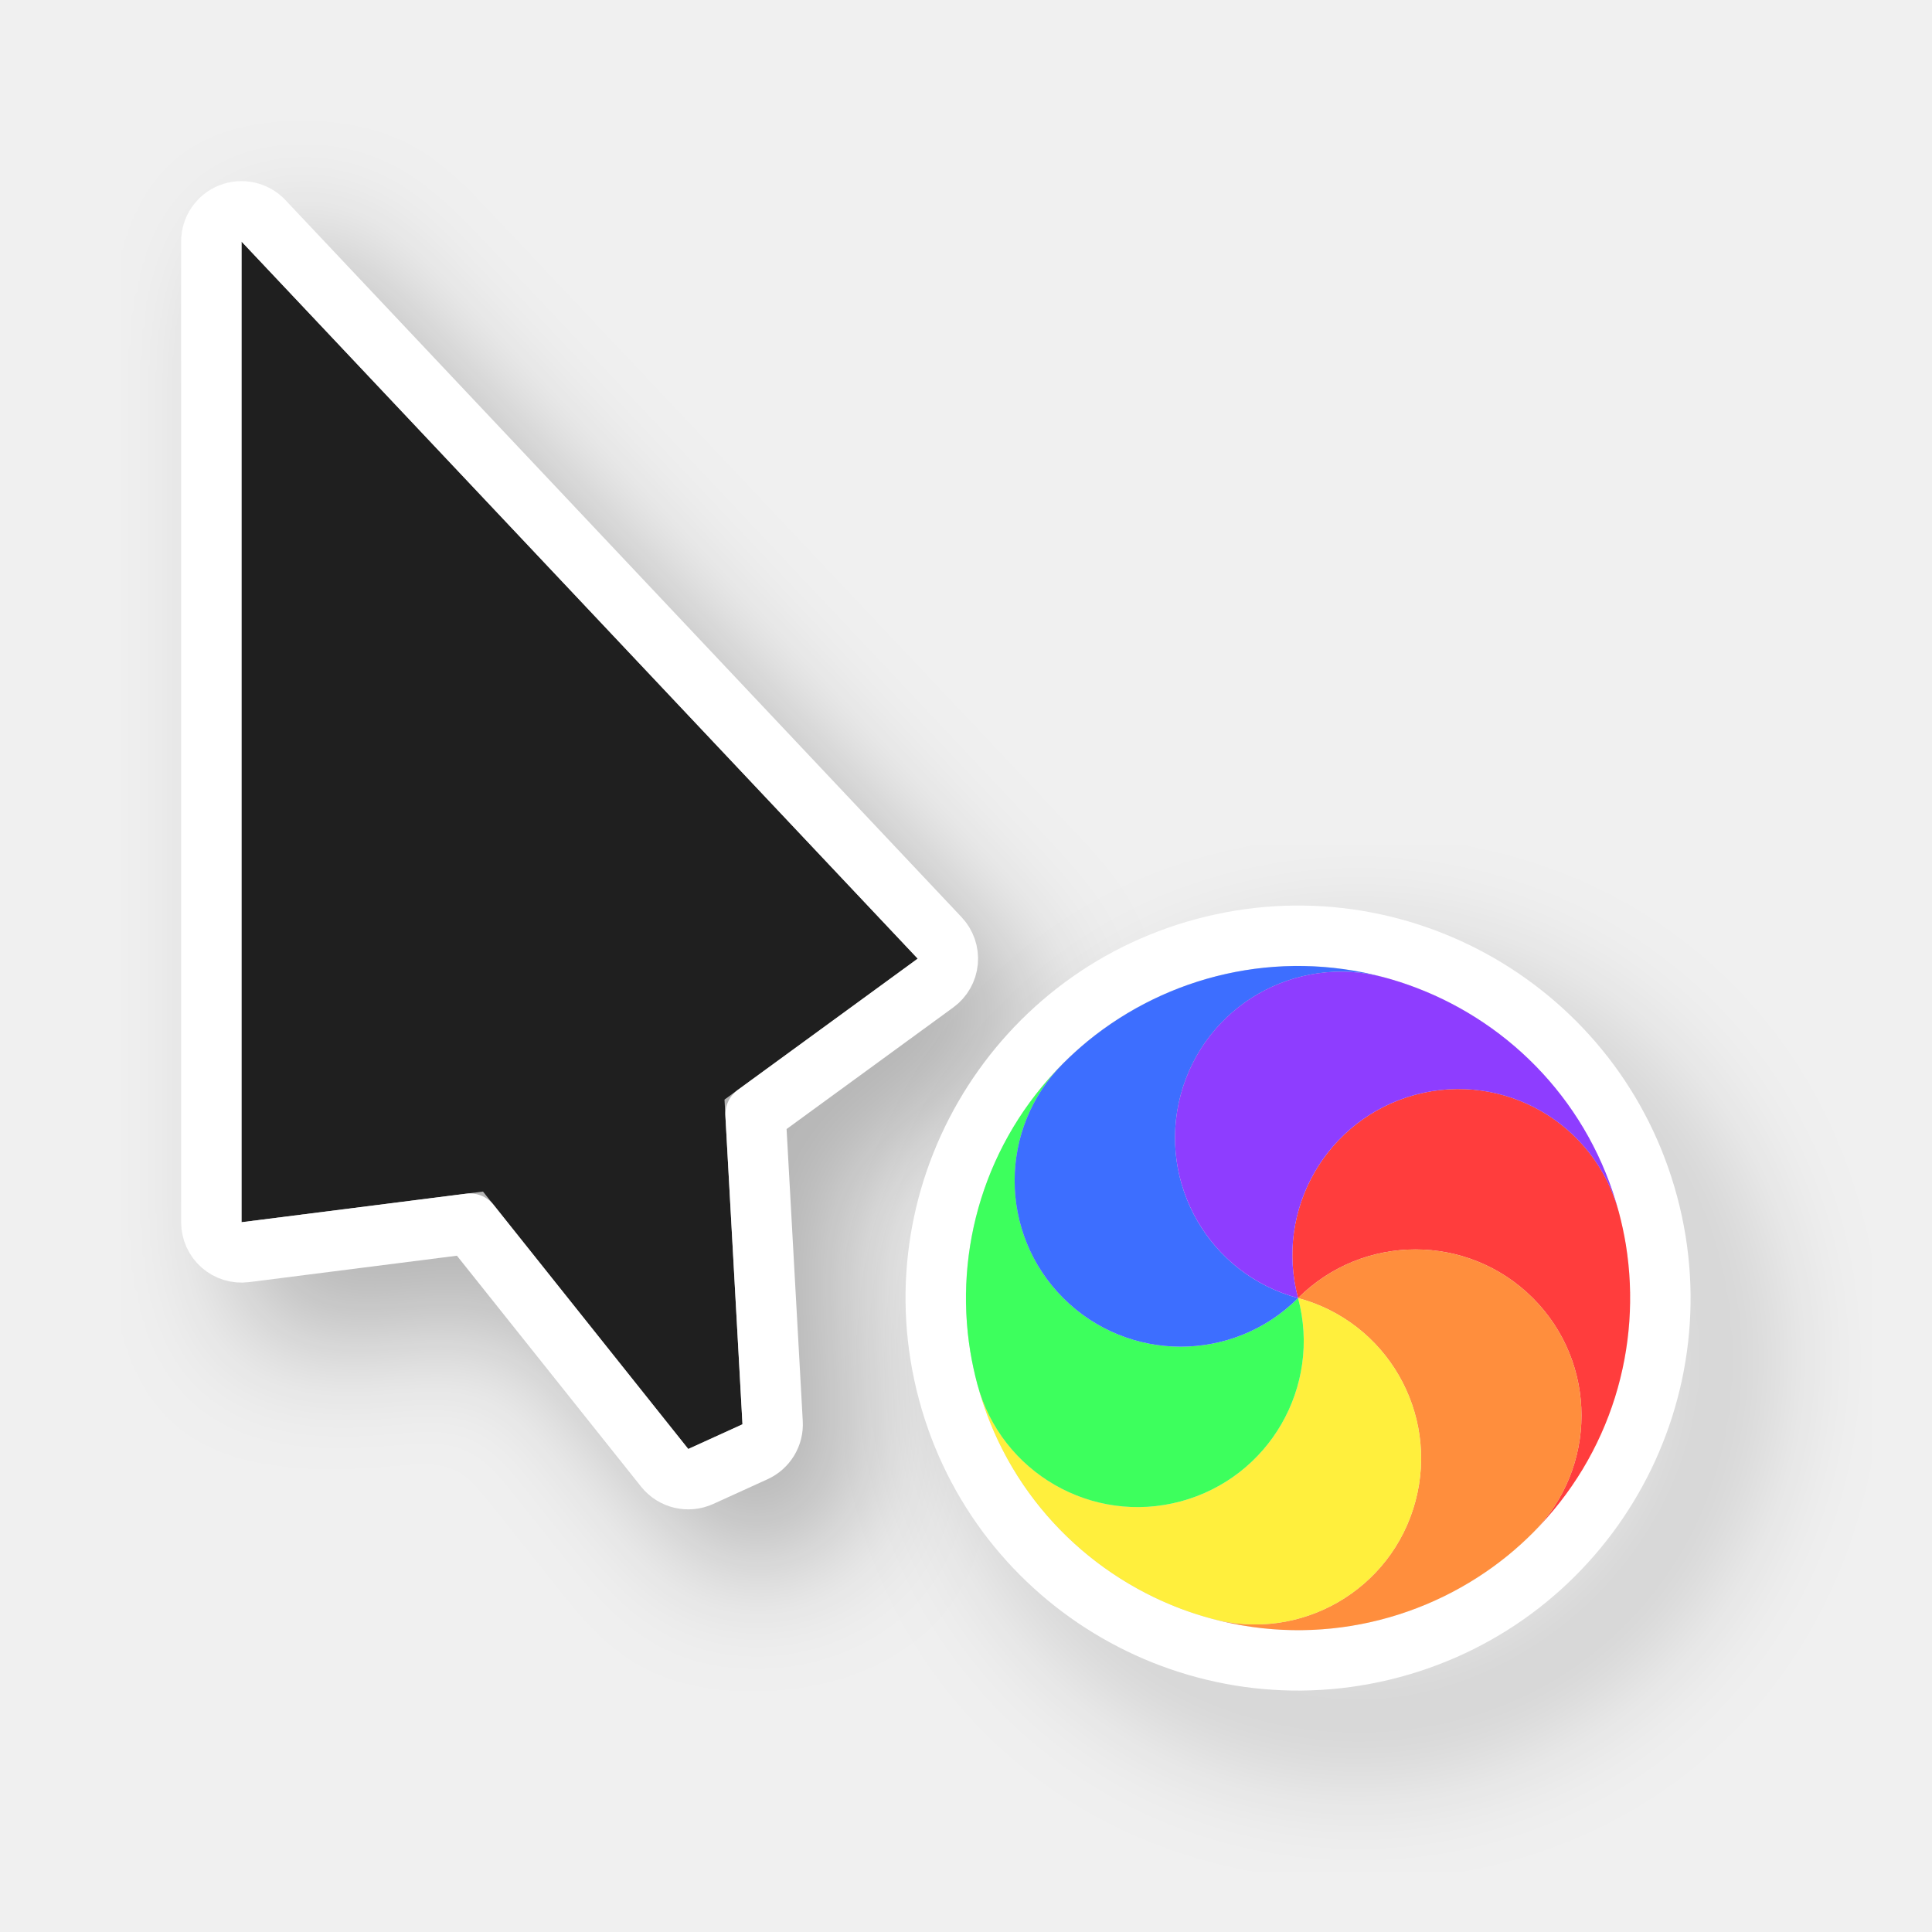
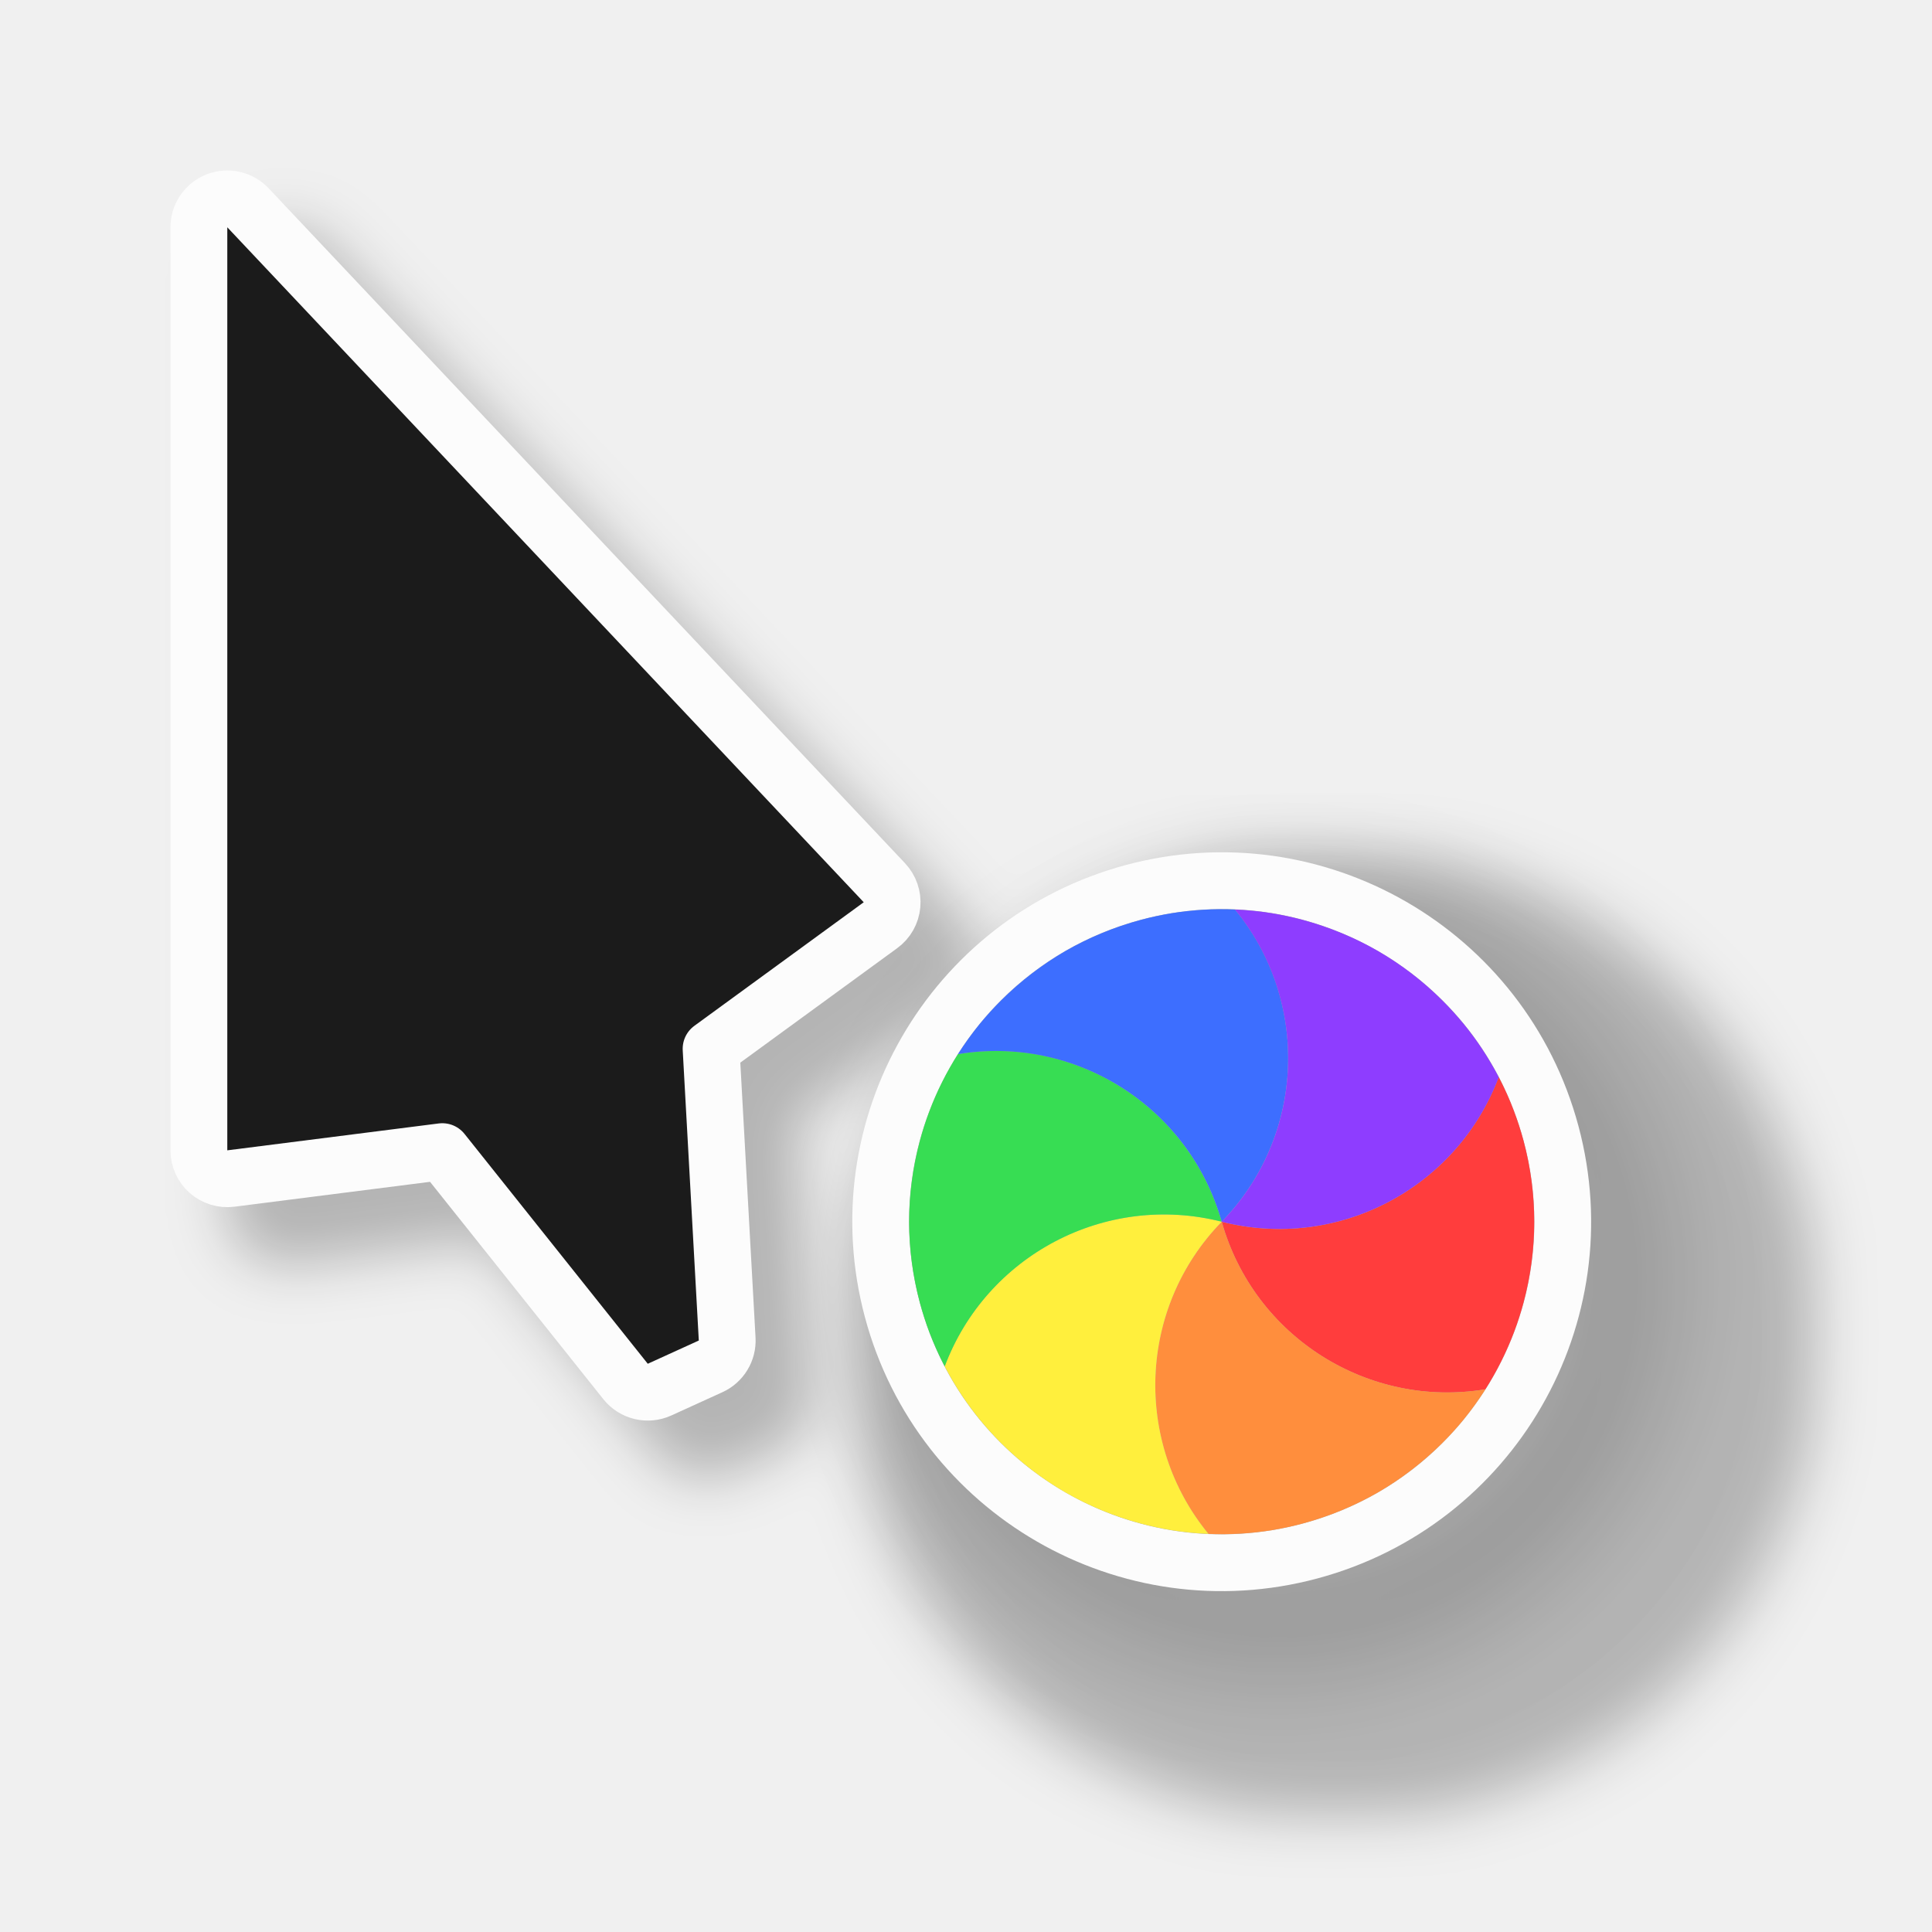
- <svg xmlns="http://www.w3.org/2000/svg" width="32" height="32" viewBox="0 0 32 32" fill="none">
-   <g filter="url(#filter0_d_105_995)">
-     <path d="M15.2 15.878L4 4L4 20.244L8 19.736L11.4 24L12.298 23.591L12 18.213L15.2 15.878Z" fill="#1F1F1F" />
-     <path d="M15.564 15.535C15.662 15.64 15.711 15.781 15.698 15.924C15.685 16.067 15.611 16.198 15.495 16.282L12.514 18.457L12.797 23.564C12.809 23.769 12.693 23.961 12.505 24.046L11.607 24.455C11.398 24.55 11.152 24.491 11.009 24.312L7.784 20.267L4.063 20.74C3.92 20.758 3.777 20.714 3.669 20.619C3.562 20.524 3.5 20.387 3.5 20.244L3.5 4C3.5 3.795 3.625 3.611 3.815 3.535C4.006 3.46 4.223 3.508 4.364 3.657L15.564 15.535Z" stroke="white" stroke-linejoin="round" />
+ <svg xmlns="http://www.w3.org/2000/svg" width="34" height="34" viewBox="0 0 34 34" fill="none">
+   <g filter="url(#filter0_d_173_1550)">
+     <path d="M15.564 15.535C15.662 15.64 15.711 15.781 15.698 15.924C15.685 16.067 15.611 16.198 15.495 16.282L12.514 18.457L12.797 23.564C12.809 23.769 12.693 23.961 12.505 24.046L11.607 24.455C11.398 24.55 11.152 24.491 11.009 24.312L7.784 20.267L4.063 20.74C3.92 20.758 3.777 20.714 3.669 20.619C3.562 20.524 3.5 20.387 3.5 20.244L3.5 4C3.5 3.795 3.625 3.611 3.815 3.535C4.006 3.46 4.223 3.508 4.364 3.657L15.564 15.535Z" fill="#1B1B1B" stroke="#FCFCFC" stroke-linejoin="round" />
+     <g filter="url(#filter1_d_173_1550)">
+       <circle cx="21.5" cy="21.5" r="6" transform="rotate(75 21.5 21.5)" stroke="#FCFCFC" stroke-linejoin="round" />
+     </g>
+     <path d="M26.375 18.954C26.476 19.148 26.566 19.348 26.643 19.553C26.707 19.723 26.764 19.898 26.812 20.076C26.939 20.552 27 21.03 27 21.5C27 21.97 26.939 22.448 26.812 22.923C26.764 23.102 26.707 23.277 26.643 23.447C26.51 23.797 26.342 24.133 26.141 24.449C24.089 24.791 22.074 23.537 21.5 21.5C23.551 22.021 25.644 20.902 26.375 18.954Z" fill="#FF3D3D" />
+     <path d="M26.142 24.449C26.024 24.633 25.896 24.811 25.758 24.981C25.643 25.121 25.52 25.257 25.389 25.388C25.04 25.736 24.657 26.028 24.25 26.264C23.843 26.498 23.399 26.684 22.923 26.812C22.744 26.86 22.565 26.898 22.386 26.928C22.016 26.988 21.64 27.01 21.267 26.994C19.945 25.388 20.023 23.016 21.5 21.5C22.075 23.537 24.09 24.79 26.142 24.449Z" fill="#FF8E3D" />
+     <path d="M21.267 26.994C21.049 26.985 20.831 26.963 20.614 26.928C20.435 26.898 20.256 26.86 20.077 26.812C19.601 26.684 19.157 26.498 18.75 26.264C18.343 26.028 17.96 25.737 17.611 25.389C17.48 25.257 17.357 25.121 17.242 24.981C17.005 24.691 16.798 24.377 16.625 24.045C17.356 22.097 19.449 20.979 21.5 21.5C20.023 23.016 19.946 25.388 21.267 26.994Z" fill="#FFEF3D" />
+     <path d="M16.625 24.046C16.524 23.852 16.434 23.652 16.356 23.447C16.292 23.277 16.236 23.102 16.188 22.924C16.061 22.448 16 21.97 15.999 21.5C16 21.03 16.061 20.552 16.188 20.077C16.236 19.898 16.292 19.723 16.357 19.553C16.489 19.203 16.658 18.867 16.858 18.551C18.91 18.21 20.926 19.463 21.5 21.5C19.448 20.98 17.356 22.098 16.625 24.046Z" fill="#37DD53" />
+     <path d="M16.858 18.551C16.975 18.367 17.104 18.189 17.242 18.019C17.357 17.879 17.48 17.743 17.611 17.612C17.959 17.264 18.343 16.972 18.75 16.736C19.157 16.502 19.601 16.316 20.077 16.188C20.256 16.14 20.435 16.102 20.614 16.072C20.984 16.012 21.359 15.99 21.733 16.006C23.055 17.612 22.977 19.984 21.5 21.5C20.925 19.463 18.91 18.21 16.858 18.551Z" fill="#3D6EFF" />
+     <path d="M21.733 16.006C21.951 16.015 22.169 16.037 22.386 16.072C22.565 16.102 22.744 16.14 22.923 16.188C23.398 16.316 23.843 16.502 24.25 16.736C24.657 16.972 25.04 17.263 25.388 17.612C25.519 17.743 25.642 17.879 25.758 18.019C25.995 18.309 26.201 18.623 26.375 18.955C25.644 20.903 23.551 22.021 21.5 21.5C22.977 19.984 23.054 17.612 21.733 16.006Z" fill="#8E3DFF" />
  </g>
-   <g filter="url(#filter1_d_105_995)">
-     <circle cx="21.5" cy="21.5" r="6" transform="rotate(75 21.5 21.5)" stroke="white" stroke-linejoin="round" />
-   </g>
-   <path d="M23.445 18.132C24.912 17.739 26.42 18.61 26.813 20.076C26.861 20.256 26.899 20.435 26.929 20.614C27.202 22.3 26.689 24.088 25.389 25.388C26.463 24.314 26.463 22.574 25.389 21.5C24.315 20.426 22.574 20.426 21.5 21.5C21.107 20.033 21.978 18.526 23.445 18.132Z" fill="#FF3D3D" />
-   <path d="M25.389 21.5C26.463 22.574 26.463 24.314 25.389 25.388C25.258 25.519 25.122 25.642 24.981 25.758C23.658 26.837 21.852 27.288 20.076 26.812C21.543 27.205 23.051 26.334 23.444 24.867C23.837 23.401 22.967 21.893 21.5 21.5C22.574 20.426 24.315 20.426 25.389 21.5Z" fill="#FF8E3D" />
-   <path d="M23.444 24.867C23.051 26.334 21.543 27.205 20.076 26.812C19.897 26.764 19.723 26.708 19.553 26.644C17.956 26.038 16.663 24.699 16.187 22.924C16.581 24.39 18.088 25.261 19.555 24.868C21.022 24.474 21.893 22.967 21.5 21.5C22.967 21.893 23.837 23.401 23.444 24.867Z" fill="#FFEF3D" />
-   <path d="M19.555 24.868C18.088 25.261 16.58 24.39 16.187 22.924C16.139 22.744 16.101 22.565 16.071 22.386C15.798 20.7 16.311 18.912 17.611 17.612C16.537 18.686 16.537 20.426 17.611 21.5C18.685 22.574 20.426 22.574 21.5 21.5C21.893 22.967 21.022 24.474 19.555 24.868Z" fill="#3DFF5D" />
-   <path d="M17.611 21.5C16.537 20.426 16.537 18.686 17.611 17.612C17.742 17.481 17.878 17.358 18.019 17.242C19.342 16.163 21.148 15.713 22.924 16.188C21.457 15.795 19.949 16.666 19.556 18.133C19.163 19.599 20.033 21.107 21.5 21.5C20.426 22.574 18.685 22.574 17.611 21.5Z" fill="#3D6EFF" />
-   <path d="M19.556 18.133C19.949 16.666 21.457 15.795 22.924 16.188C23.103 16.236 23.277 16.292 23.447 16.357C25.044 16.962 26.337 18.301 26.813 20.076C26.42 18.61 24.912 17.739 23.445 18.132C21.978 18.526 21.107 20.033 21.5 21.5C20.033 21.107 19.163 19.599 19.556 18.133Z" fill="#8E3DFF" />
  <defs>
-     <filter id="filter0_d_105_995" x="2" y="2" width="17.2" height="26" filterUnits="userSpaceOnUse" color-interpolation-filters="sRGB">
+     <filter id="filter0_d_173_1550" x="0" y="0" width="34" height="34" filterUnits="userSpaceOnUse" color-interpolation-filters="sRGB">
+       <feFlood flood-opacity="0" result="BackgroundImageFix" />
+       <feColorMatrix in="SourceAlpha" type="matrix" values="0 0 0 0 0 0 0 0 0 0 0 0 0 0 0 0 0 0 127 0" result="hardAlpha" />
+       <feOffset dx="1" dy="1" />
+       <feGaussianBlur stdDeviation="0.5" />
+       <feColorMatrix type="matrix" values="0 0 0 0 0 0 0 0 0 0 0 0 0 0 0 0 0 0 0.25 0" />
+       <feBlend mode="normal" in2="BackgroundImageFix" result="effect1_dropShadow_173_1550" />
+       <feBlend mode="normal" in="SourceGraphic" in2="effect1_dropShadow_173_1550" result="shape" />
+     </filter>
+     <filter id="filter1_d_173_1550" x="13.998" y="13.998" width="17.003" height="17.003" filterUnits="userSpaceOnUse" color-interpolation-filters="sRGB">
      <feFlood flood-opacity="0" result="BackgroundImageFix" />
      <feColorMatrix in="SourceAlpha" type="matrix" values="0 0 0 0 0 0 0 0 0 0 0 0 0 0 0 0 0 0 127 0" result="hardAlpha" />
      <feOffset dx="1" dy="1" />
      <feGaussianBlur stdDeviation="1" />
-       <feColorMatrix type="matrix" values="0 0 0 0 0 0 0 0 0 0 0 0 0 0 0 0 0 0 0.25 0" />
-       <feBlend mode="normal" in2="BackgroundImageFix" result="effect1_dropShadow_105_995" />
-       <feBlend mode="normal" in="SourceGraphic" in2="effect1_dropShadow_105_995" result="shape" />
-     </filter>
-     <filter id="filter1_d_105_995" x="13.998" y="13.998" width="17.003" height="17.003" filterUnits="userSpaceOnUse" color-interpolation-filters="sRGB">
-       <feFlood flood-opacity="0" result="BackgroundImageFix" />
-       <feColorMatrix in="SourceAlpha" type="matrix" values="0 0 0 0 0 0 0 0 0 0 0 0 0 0 0 0 0 0 127 0" result="hardAlpha" />
-       <feOffset dx="1" dy="1" />
-       <feGaussianBlur stdDeviation="1" />
-       <feColorMatrix type="matrix" values="0 0 0 0 0 0 0 0 0 0 0 0 0 0 0 0 0 0 0.25 0" />
-       <feBlend mode="normal" in2="BackgroundImageFix" result="effect1_dropShadow_105_995" />
-       <feBlend mode="normal" in="SourceGraphic" in2="effect1_dropShadow_105_995" result="shape" />
+       <feColorMatrix type="matrix" values="0 0 0 0 0 0 0 0 0 0 0 0 0 0 0 0 0 0 0.3 0" />
+       <feBlend mode="normal" in2="BackgroundImageFix" result="effect1_dropShadow_173_1550" />
+       <feBlend mode="normal" in="SourceGraphic" in2="effect1_dropShadow_173_1550" result="shape" />
    </filter>
  </defs>
</svg>
